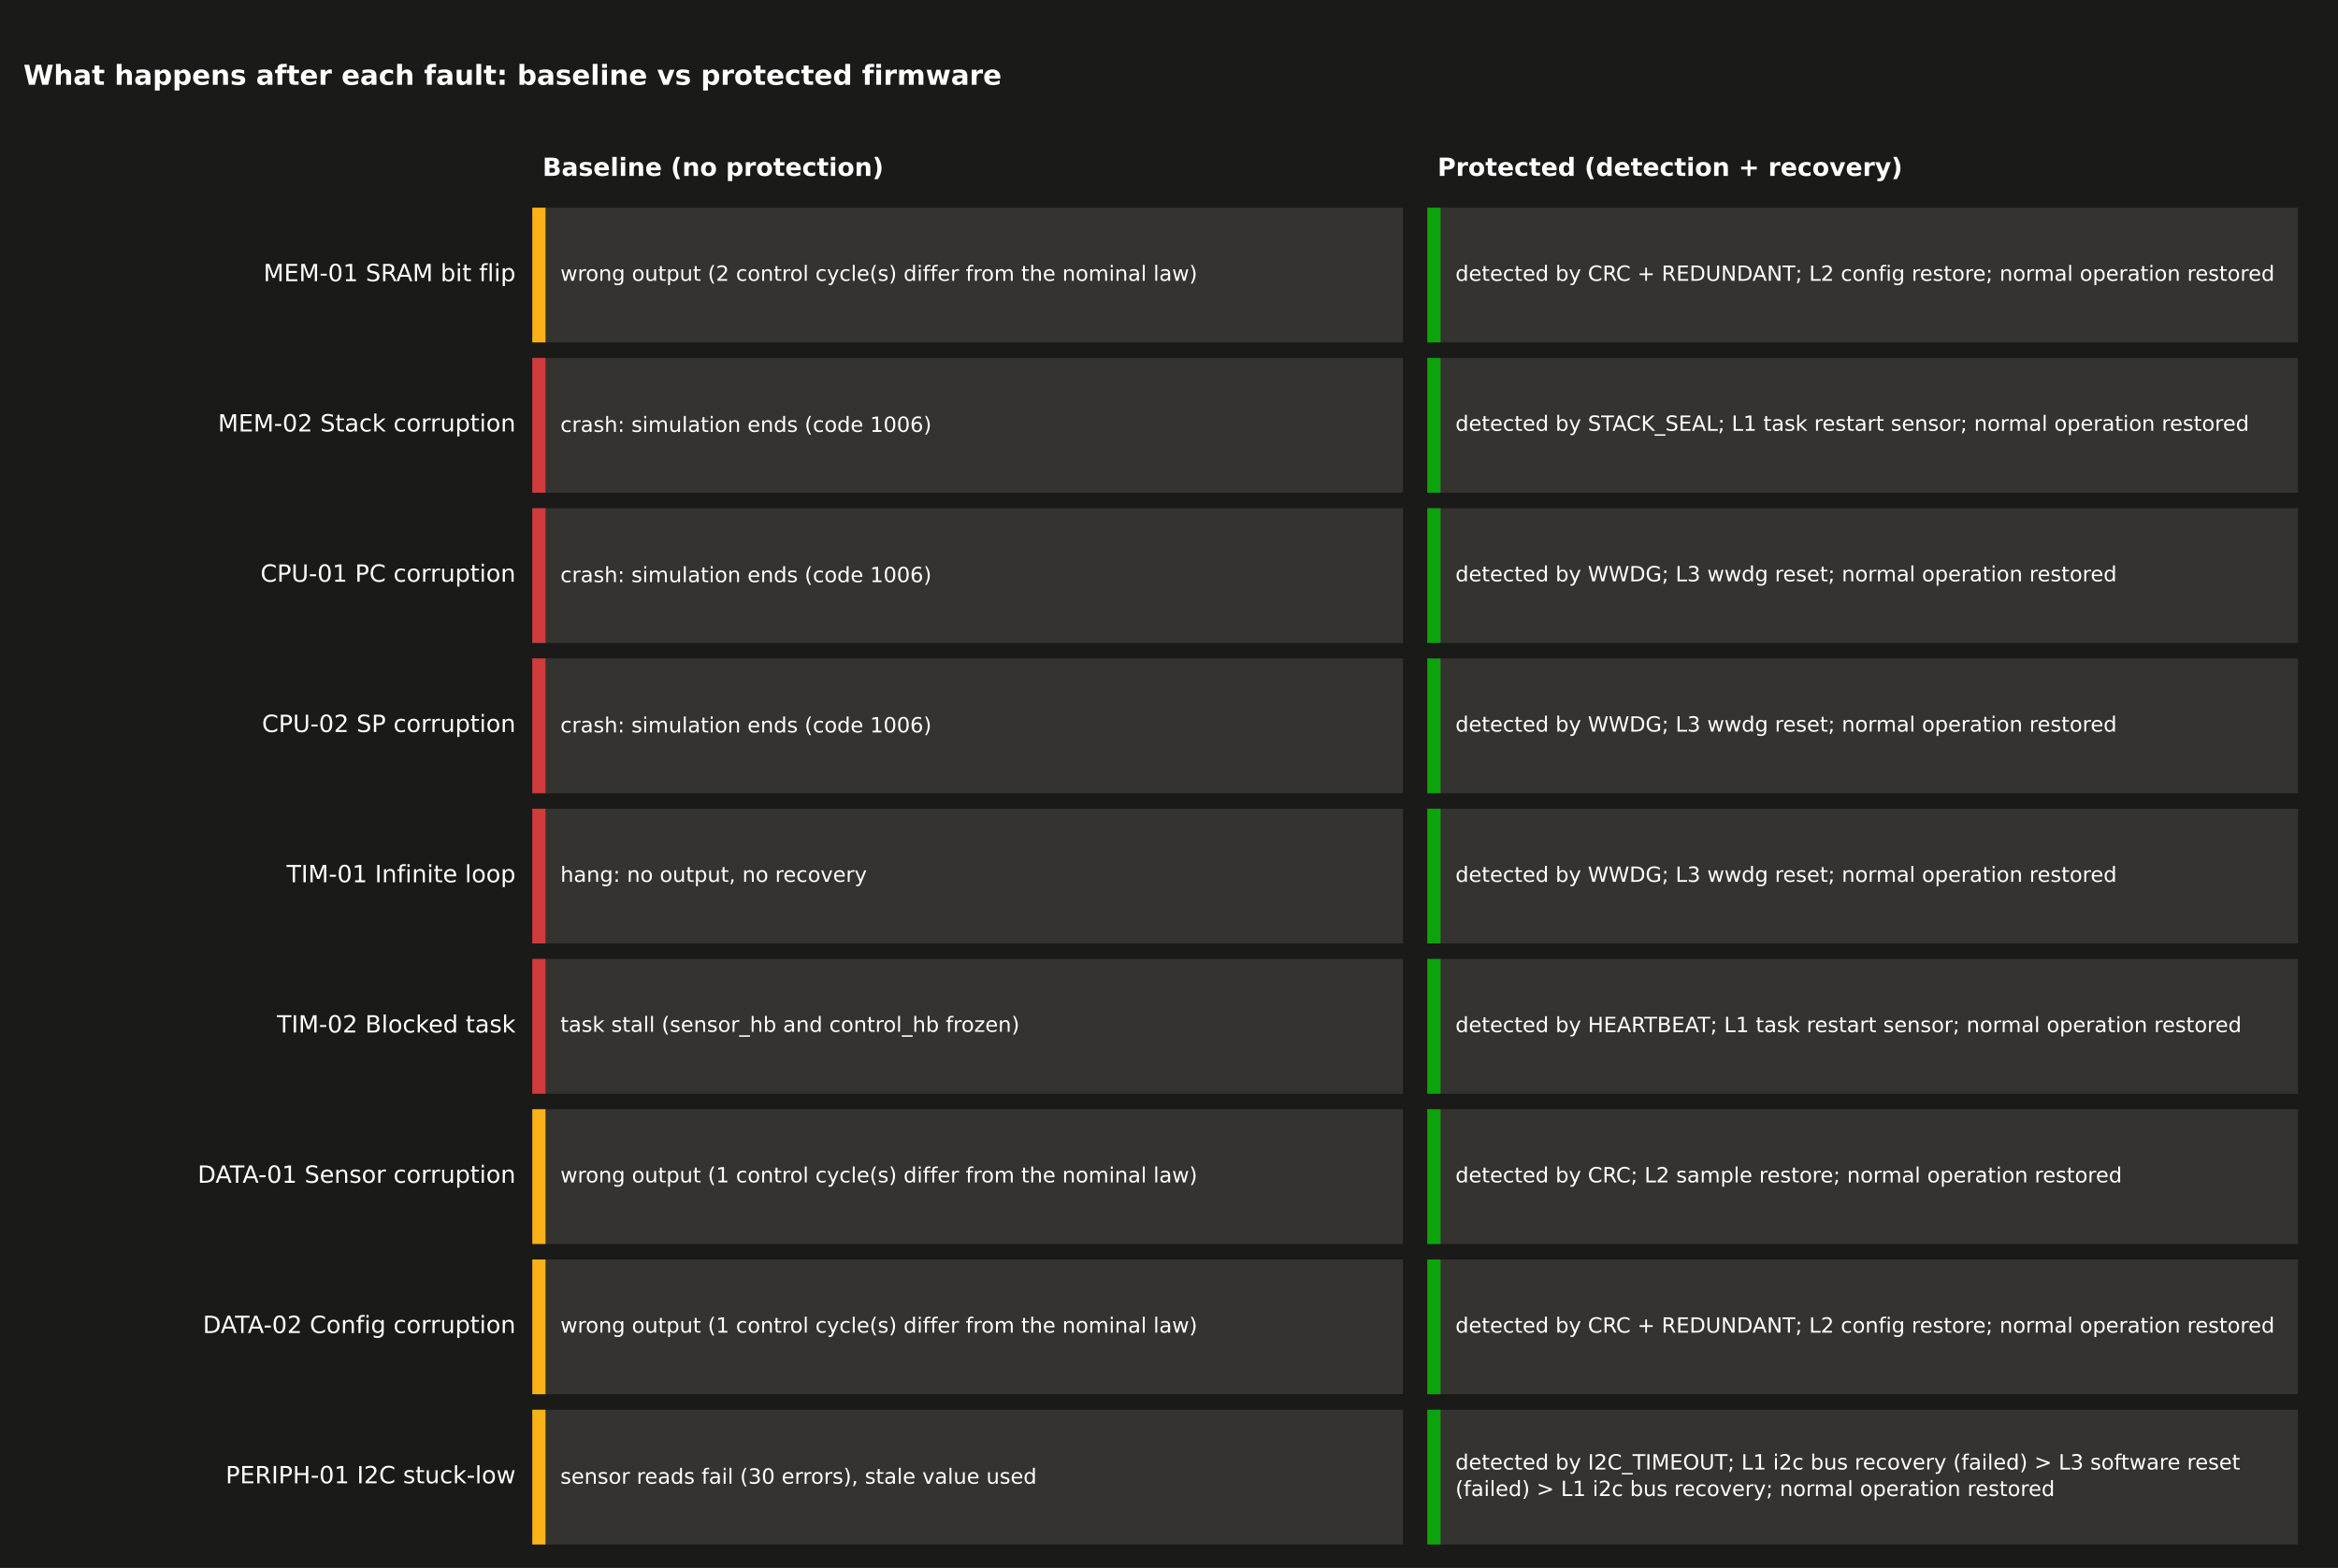
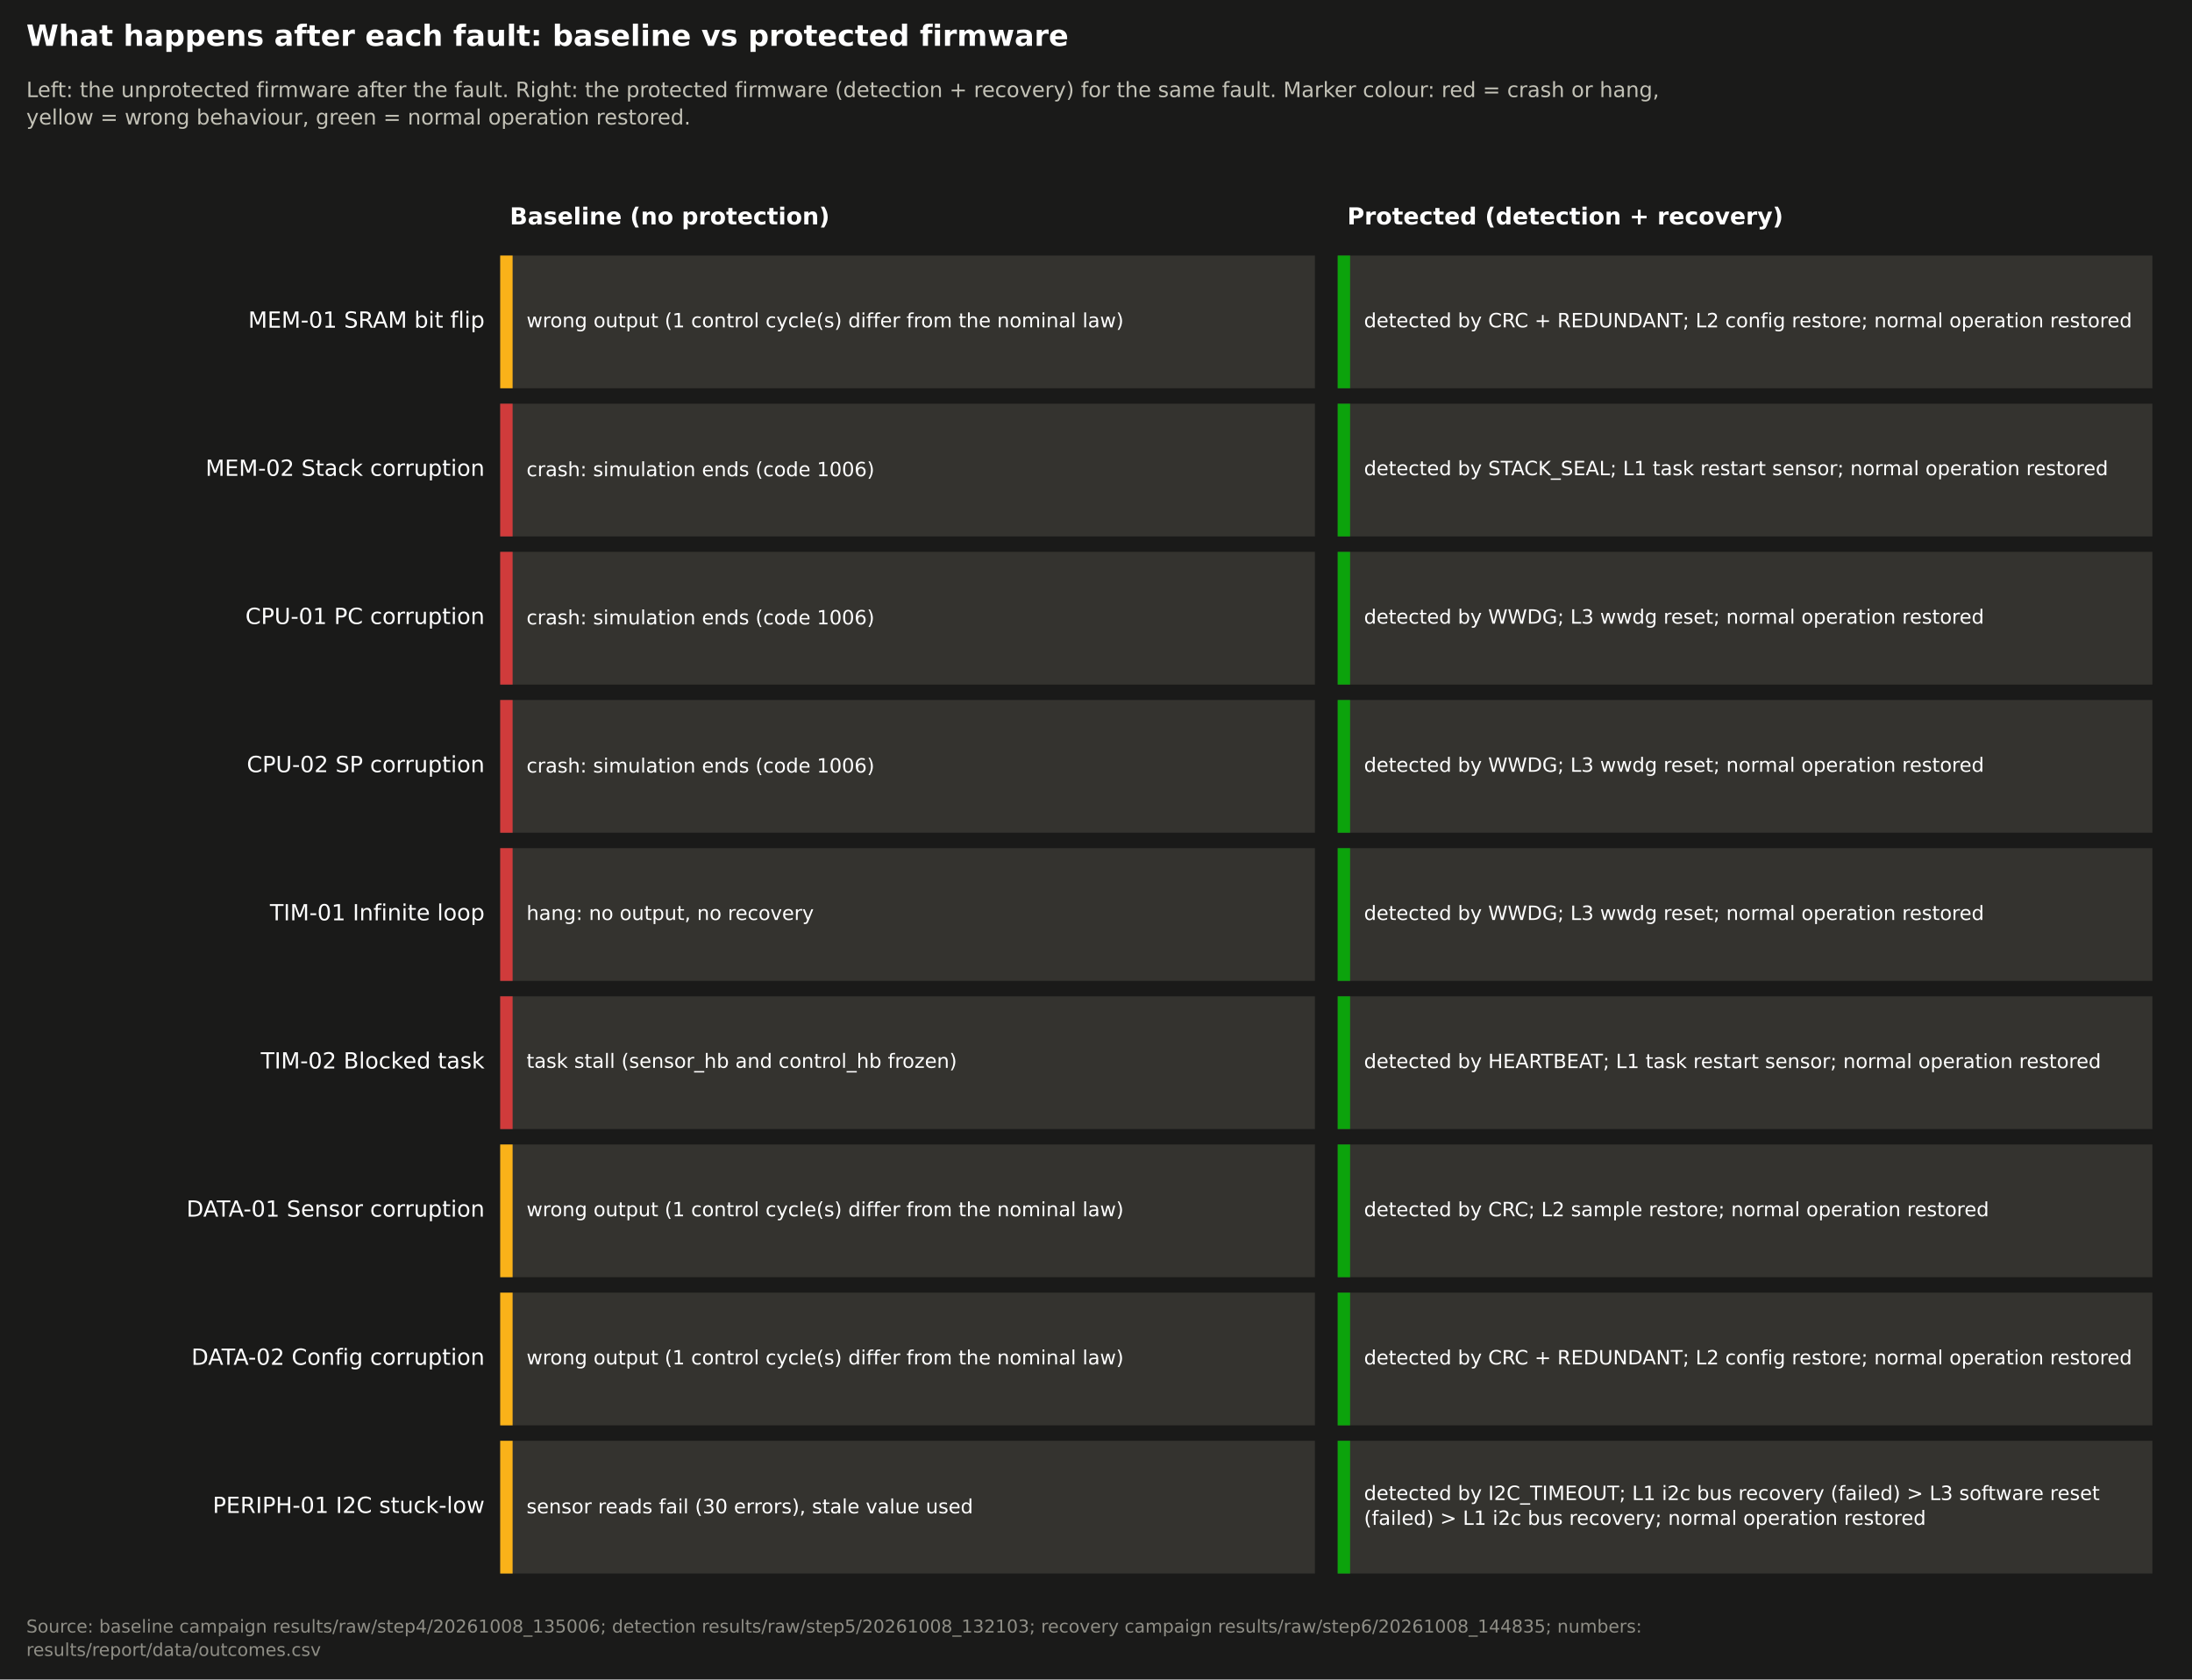
- <svg xmlns="http://www.w3.org/2000/svg" width="936pt" height="627.84pt" viewBox="0 0 936 627.84" version="1.1">
+ <svg xmlns="http://www.w3.org/2000/svg" width="936pt" height="717.12pt" viewBox="0 0 936 717.12" version="1.1">
  <defs>
    <style type="text/css">*{stroke-linejoin: round; stroke-linecap: butt}</style>
  </defs>
  <g id="figure_1">
    <g id="patch_1">
-       <path d="M 0 627.84  L 936 627.84  L 936 0  L 0 0  z " style="fill: #1a1a19" />
+       <path d="M 0 717.12  L 936 717.12  L 936 0  L 0 0  z " style="fill: #1a1a19" />
    </g>
    <g id="axes_1">
      <g id="patch_2">
-         <path d="M 213.598 136.608  L 561.161 136.608  L 561.161 83.66  L 213.598 83.66  z " clip-path="url(#pfa5c21fa4e)" style="fill: #34332f; stroke: #34332f; stroke-linejoin: miter" />
+         <path d="M 214.097 165.284  L 560.978 165.284  L 560.978 109.613  L 214.097 109.613  z " clip-path="url(#p176574c564)" style="fill: #34332f; stroke: #34332f; stroke-linejoin: miter" />
      </g>
      <g id="patch_3">
-         <path d="M 571.911 136.608  L 919.474 136.608  L 919.474 83.66  L 571.911 83.66  z " clip-path="url(#pfa5c21fa4e)" style="fill: #34332f; stroke: #34332f; stroke-linejoin: miter" />
+         <path d="M 571.707 165.284  L 918.588 165.284  L 918.588 109.613  L 571.707 109.613  z " clip-path="url(#p176574c564)" style="fill: #34332f; stroke: #34332f; stroke-linejoin: miter" />
      </g>
      <g id="patch_4">
-         <path d="M 213.598 196.776  L 561.161 196.776  L 561.161 143.828  L 213.598 143.828  z " clip-path="url(#pfa5c21fa4e)" style="fill: #34332f; stroke: #34332f; stroke-linejoin: miter" />
+         <path d="M 214.097 228.547  L 560.978 228.547  L 560.978 172.876  L 214.097 172.876  z " clip-path="url(#p176574c564)" style="fill: #34332f; stroke: #34332f; stroke-linejoin: miter" />
      </g>
      <g id="patch_5">
-         <path d="M 571.911 196.776  L 919.474 196.776  L 919.474 143.828  L 571.911 143.828  z " clip-path="url(#pfa5c21fa4e)" style="fill: #34332f; stroke: #34332f; stroke-linejoin: miter" />
+         <path d="M 571.707 228.547  L 918.588 228.547  L 918.588 172.876  L 571.707 172.876  z " clip-path="url(#p176574c564)" style="fill: #34332f; stroke: #34332f; stroke-linejoin: miter" />
      </g>
      <g id="patch_6">
-         <path d="M 213.598 256.944  L 561.161 256.944  L 561.161 203.996  L 213.598 203.996  z " clip-path="url(#pfa5c21fa4e)" style="fill: #34332f; stroke: #34332f; stroke-linejoin: miter" />
+         <path d="M 214.097 291.809  L 560.978 291.809  L 560.978 236.138  L 214.097 236.138  z " clip-path="url(#p176574c564)" style="fill: #34332f; stroke: #34332f; stroke-linejoin: miter" />
      </g>
      <g id="patch_7">
-         <path d="M 571.911 256.944  L 919.474 256.944  L 919.474 203.996  L 571.911 203.996  z " clip-path="url(#pfa5c21fa4e)" style="fill: #34332f; stroke: #34332f; stroke-linejoin: miter" />
+         <path d="M 571.707 291.809  L 918.588 291.809  L 918.588 236.138  L 571.707 236.138  z " clip-path="url(#p176574c564)" style="fill: #34332f; stroke: #34332f; stroke-linejoin: miter" />
      </g>
      <g id="patch_8">
-         <path d="M 213.598 317.112  L 561.161 317.112  L 561.161 264.164  L 213.598 264.164  z " clip-path="url(#pfa5c21fa4e)" style="fill: #34332f; stroke: #34332f; stroke-linejoin: miter" />
+         <path d="M 214.097 355.072  L 560.978 355.072  L 560.978 299.401  L 214.097 299.401  z " clip-path="url(#p176574c564)" style="fill: #34332f; stroke: #34332f; stroke-linejoin: miter" />
      </g>
      <g id="patch_9">
-         <path d="M 571.911 317.112  L 919.474 317.112  L 919.474 264.164  L 571.911 264.164  z " clip-path="url(#pfa5c21fa4e)" style="fill: #34332f; stroke: #34332f; stroke-linejoin: miter" />
+         <path d="M 571.707 355.072  L 918.588 355.072  L 918.588 299.401  L 571.707 299.401  z " clip-path="url(#p176574c564)" style="fill: #34332f; stroke: #34332f; stroke-linejoin: miter" />
      </g>
      <g id="patch_10">
-         <path d="M 213.598 377.28  L 561.161 377.28  L 561.161 324.332  L 213.598 324.332  z " clip-path="url(#pfa5c21fa4e)" style="fill: #34332f; stroke: #34332f; stroke-linejoin: miter" />
+         <path d="M 214.097 418.334  L 560.978 418.334  L 560.978 362.663  L 214.097 362.663  z " clip-path="url(#p176574c564)" style="fill: #34332f; stroke: #34332f; stroke-linejoin: miter" />
      </g>
      <g id="patch_11">
-         <path d="M 571.911 377.28  L 919.474 377.28  L 919.474 324.332  L 571.911 324.332  z " clip-path="url(#pfa5c21fa4e)" style="fill: #34332f; stroke: #34332f; stroke-linejoin: miter" />
+         <path d="M 571.707 418.334  L 918.588 418.334  L 918.588 362.663  L 571.707 362.663  z " clip-path="url(#p176574c564)" style="fill: #34332f; stroke: #34332f; stroke-linejoin: miter" />
      </g>
      <g id="patch_12">
-         <path d="M 213.598 437.448  L 561.161 437.448  L 561.161 384.5  L 213.598 384.5  z " clip-path="url(#pfa5c21fa4e)" style="fill: #34332f; stroke: #34332f; stroke-linejoin: miter" />
+         <path d="M 214.097 481.597  L 560.978 481.597  L 560.978 425.926  L 214.097 425.926  z " clip-path="url(#p176574c564)" style="fill: #34332f; stroke: #34332f; stroke-linejoin: miter" />
      </g>
      <g id="patch_13">
-         <path d="M 571.911 437.448  L 919.474 437.448  L 919.474 384.5  L 571.911 384.5  z " clip-path="url(#pfa5c21fa4e)" style="fill: #34332f; stroke: #34332f; stroke-linejoin: miter" />
+         <path d="M 571.707 481.597  L 918.588 481.597  L 918.588 425.926  L 571.707 425.926  z " clip-path="url(#p176574c564)" style="fill: #34332f; stroke: #34332f; stroke-linejoin: miter" />
      </g>
      <g id="patch_14">
-         <path d="M 213.598 497.616  L 561.161 497.616  L 561.161 444.668  L 213.598 444.668  z " clip-path="url(#pfa5c21fa4e)" style="fill: #34332f; stroke: #34332f; stroke-linejoin: miter" />
+         <path d="M 214.097 544.859  L 560.978 544.859  L 560.978 489.188  L 214.097 489.188  z " clip-path="url(#p176574c564)" style="fill: #34332f; stroke: #34332f; stroke-linejoin: miter" />
      </g>
      <g id="patch_15">
-         <path d="M 571.911 497.616  L 919.474 497.616  L 919.474 444.668  L 571.911 444.668  z " clip-path="url(#pfa5c21fa4e)" style="fill: #34332f; stroke: #34332f; stroke-linejoin: miter" />
+         <path d="M 571.707 544.859  L 918.588 544.859  L 918.588 489.188  L 571.707 489.188  z " clip-path="url(#p176574c564)" style="fill: #34332f; stroke: #34332f; stroke-linejoin: miter" />
      </g>
      <g id="patch_16">
-         <path d="M 213.598 557.784  L 561.161 557.784  L 561.161 504.836  L 213.598 504.836  z " clip-path="url(#pfa5c21fa4e)" style="fill: #34332f; stroke: #34332f; stroke-linejoin: miter" />
+         <path d="M 214.097 608.122  L 560.978 608.122  L 560.978 552.451  L 214.097 552.451  z " clip-path="url(#p176574c564)" style="fill: #34332f; stroke: #34332f; stroke-linejoin: miter" />
      </g>
      <g id="patch_17">
-         <path d="M 571.911 557.784  L 919.474 557.784  L 919.474 504.836  L 571.911 504.836  z " clip-path="url(#pfa5c21fa4e)" style="fill: #34332f; stroke: #34332f; stroke-linejoin: miter" />
+         <path d="M 571.707 608.122  L 918.588 608.122  L 918.588 552.451  L 571.707 552.451  z " clip-path="url(#p176574c564)" style="fill: #34332f; stroke: #34332f; stroke-linejoin: miter" />
      </g>
      <g id="patch_18">
-         <path d="M 213.598 617.952  L 561.161 617.952  L 561.161 565.004  L 213.598 565.004  z " clip-path="url(#pfa5c21fa4e)" style="fill: #34332f; stroke: #34332f; stroke-linejoin: miter" />
+         <path d="M 214.097 671.384  L 560.978 671.384  L 560.978 615.713  L 214.097 615.713  z " clip-path="url(#p176574c564)" style="fill: #34332f; stroke: #34332f; stroke-linejoin: miter" />
      </g>
      <g id="patch_19">
-         <path d="M 571.911 617.952  L 919.474 617.952  L 919.474 565.004  L 571.911 565.004  z " clip-path="url(#pfa5c21fa4e)" style="fill: #34332f; stroke: #34332f; stroke-linejoin: miter" />
+         <path d="M 571.707 671.384  L 918.588 671.384  L 918.588 615.713  L 571.707 615.713  z " clip-path="url(#p176574c564)" style="fill: #34332f; stroke: #34332f; stroke-linejoin: miter" />
      </g>
      <g id="patch_20">
-         <path d="M 213.598 136.608  L 217.898 136.608  L 217.898 83.66  L 213.598 83.66  z " clip-path="url(#pfa5c21fa4e)" style="fill: #fab219; stroke: #fab219; stroke-linejoin: miter" />
+         <path d="M 214.097 165.284  L 218.389 165.284  L 218.389 109.613  L 214.097 109.613  z " clip-path="url(#p176574c564)" style="fill: #fab219; stroke: #fab219; stroke-linejoin: miter" />
      </g>
      <g id="patch_21">
-         <path d="M 571.911 136.608  L 576.21 136.608  L 576.21 83.66  L 571.911 83.66  z " clip-path="url(#pfa5c21fa4e)" style="fill: #0ca30c; stroke: #0ca30c; stroke-linejoin: miter" />
+         <path d="M 571.707 165.284  L 575.998 165.284  L 575.998 109.613  L 571.707 109.613  z " clip-path="url(#p176574c564)" style="fill: #0ca30c; stroke: #0ca30c; stroke-linejoin: miter" />
      </g>
      <g id="patch_22">
-         <path d="M 213.598 196.776  L 217.898 196.776  L 217.898 143.828  L 213.598 143.828  z " clip-path="url(#pfa5c21fa4e)" style="fill: #d03b3b; stroke: #d03b3b; stroke-linejoin: miter" />
+         <path d="M 214.097 228.547  L 218.389 228.547  L 218.389 172.876  L 214.097 172.876  z " clip-path="url(#p176574c564)" style="fill: #d03b3b; stroke: #d03b3b; stroke-linejoin: miter" />
      </g>
      <g id="patch_23">
-         <path d="M 571.911 196.776  L 576.21 196.776  L 576.21 143.828  L 571.911 143.828  z " clip-path="url(#pfa5c21fa4e)" style="fill: #0ca30c; stroke: #0ca30c; stroke-linejoin: miter" />
+         <path d="M 571.707 228.547  L 575.998 228.547  L 575.998 172.876  L 571.707 172.876  z " clip-path="url(#p176574c564)" style="fill: #0ca30c; stroke: #0ca30c; stroke-linejoin: miter" />
      </g>
      <g id="patch_24">
-         <path d="M 213.598 256.944  L 217.898 256.944  L 217.898 203.996  L 213.598 203.996  z " clip-path="url(#pfa5c21fa4e)" style="fill: #d03b3b; stroke: #d03b3b; stroke-linejoin: miter" />
+         <path d="M 214.097 291.809  L 218.389 291.809  L 218.389 236.138  L 214.097 236.138  z " clip-path="url(#p176574c564)" style="fill: #d03b3b; stroke: #d03b3b; stroke-linejoin: miter" />
      </g>
      <g id="patch_25">
-         <path d="M 571.911 256.944  L 576.21 256.944  L 576.21 203.996  L 571.911 203.996  z " clip-path="url(#pfa5c21fa4e)" style="fill: #0ca30c; stroke: #0ca30c; stroke-linejoin: miter" />
+         <path d="M 571.707 291.809  L 575.998 291.809  L 575.998 236.138  L 571.707 236.138  z " clip-path="url(#p176574c564)" style="fill: #0ca30c; stroke: #0ca30c; stroke-linejoin: miter" />
      </g>
      <g id="patch_26">
-         <path d="M 213.598 317.112  L 217.898 317.112  L 217.898 264.164  L 213.598 264.164  z " clip-path="url(#pfa5c21fa4e)" style="fill: #d03b3b; stroke: #d03b3b; stroke-linejoin: miter" />
+         <path d="M 214.097 355.072  L 218.389 355.072  L 218.389 299.401  L 214.097 299.401  z " clip-path="url(#p176574c564)" style="fill: #d03b3b; stroke: #d03b3b; stroke-linejoin: miter" />
      </g>
      <g id="patch_27">
-         <path d="M 571.911 317.112  L 576.21 317.112  L 576.21 264.164  L 571.911 264.164  z " clip-path="url(#pfa5c21fa4e)" style="fill: #0ca30c; stroke: #0ca30c; stroke-linejoin: miter" />
+         <path d="M 571.707 355.072  L 575.998 355.072  L 575.998 299.401  L 571.707 299.401  z " clip-path="url(#p176574c564)" style="fill: #0ca30c; stroke: #0ca30c; stroke-linejoin: miter" />
      </g>
      <g id="patch_28">
-         <path d="M 213.598 377.28  L 217.898 377.28  L 217.898 324.332  L 213.598 324.332  z " clip-path="url(#pfa5c21fa4e)" style="fill: #d03b3b; stroke: #d03b3b; stroke-linejoin: miter" />
+         <path d="M 214.097 418.334  L 218.389 418.334  L 218.389 362.663  L 214.097 362.663  z " clip-path="url(#p176574c564)" style="fill: #d03b3b; stroke: #d03b3b; stroke-linejoin: miter" />
      </g>
      <g id="patch_29">
-         <path d="M 571.911 377.28  L 576.21 377.28  L 576.21 324.332  L 571.911 324.332  z " clip-path="url(#pfa5c21fa4e)" style="fill: #0ca30c; stroke: #0ca30c; stroke-linejoin: miter" />
+         <path d="M 571.707 418.334  L 575.998 418.334  L 575.998 362.663  L 571.707 362.663  z " clip-path="url(#p176574c564)" style="fill: #0ca30c; stroke: #0ca30c; stroke-linejoin: miter" />
      </g>
      <g id="patch_30">
-         <path d="M 213.598 437.448  L 217.898 437.448  L 217.898 384.5  L 213.598 384.5  z " clip-path="url(#pfa5c21fa4e)" style="fill: #d03b3b; stroke: #d03b3b; stroke-linejoin: miter" />
+         <path d="M 214.097 481.597  L 218.389 481.597  L 218.389 425.926  L 214.097 425.926  z " clip-path="url(#p176574c564)" style="fill: #d03b3b; stroke: #d03b3b; stroke-linejoin: miter" />
      </g>
      <g id="patch_31">
-         <path d="M 571.911 437.448  L 576.21 437.448  L 576.21 384.5  L 571.911 384.5  z " clip-path="url(#pfa5c21fa4e)" style="fill: #0ca30c; stroke: #0ca30c; stroke-linejoin: miter" />
+         <path d="M 571.707 481.597  L 575.998 481.597  L 575.998 425.926  L 571.707 425.926  z " clip-path="url(#p176574c564)" style="fill: #0ca30c; stroke: #0ca30c; stroke-linejoin: miter" />
      </g>
      <g id="patch_32">
-         <path d="M 213.598 497.616  L 217.898 497.616  L 217.898 444.668  L 213.598 444.668  z " clip-path="url(#pfa5c21fa4e)" style="fill: #fab219; stroke: #fab219; stroke-linejoin: miter" />
+         <path d="M 214.097 544.859  L 218.389 544.859  L 218.389 489.188  L 214.097 489.188  z " clip-path="url(#p176574c564)" style="fill: #fab219; stroke: #fab219; stroke-linejoin: miter" />
      </g>
      <g id="patch_33">
-         <path d="M 571.911 497.616  L 576.21 497.616  L 576.21 444.668  L 571.911 444.668  z " clip-path="url(#pfa5c21fa4e)" style="fill: #0ca30c; stroke: #0ca30c; stroke-linejoin: miter" />
+         <path d="M 571.707 544.859  L 575.998 544.859  L 575.998 489.188  L 571.707 489.188  z " clip-path="url(#p176574c564)" style="fill: #0ca30c; stroke: #0ca30c; stroke-linejoin: miter" />
      </g>
      <g id="patch_34">
-         <path d="M 213.598 557.784  L 217.898 557.784  L 217.898 504.836  L 213.598 504.836  z " clip-path="url(#pfa5c21fa4e)" style="fill: #fab219; stroke: #fab219; stroke-linejoin: miter" />
+         <path d="M 214.097 608.122  L 218.389 608.122  L 218.389 552.451  L 214.097 552.451  z " clip-path="url(#p176574c564)" style="fill: #fab219; stroke: #fab219; stroke-linejoin: miter" />
      </g>
      <g id="patch_35">
-         <path d="M 571.911 557.784  L 576.21 557.784  L 576.21 504.836  L 571.911 504.836  z " clip-path="url(#pfa5c21fa4e)" style="fill: #0ca30c; stroke: #0ca30c; stroke-linejoin: miter" />
+         <path d="M 571.707 608.122  L 575.998 608.122  L 575.998 552.451  L 571.707 552.451  z " clip-path="url(#p176574c564)" style="fill: #0ca30c; stroke: #0ca30c; stroke-linejoin: miter" />
      </g>
      <g id="patch_36">
-         <path d="M 213.598 617.952  L 217.898 617.952  L 217.898 565.004  L 213.598 565.004  z " clip-path="url(#pfa5c21fa4e)" style="fill: #fab219; stroke: #fab219; stroke-linejoin: miter" />
+         <path d="M 214.097 671.384  L 218.389 671.384  L 218.389 615.713  L 214.097 615.713  z " clip-path="url(#p176574c564)" style="fill: #fab219; stroke: #fab219; stroke-linejoin: miter" />
      </g>
      <g id="patch_37">
-         <path d="M 571.911 617.952  L 576.21 617.952  L 576.21 565.004  L 571.911 565.004  z " clip-path="url(#pfa5c21fa4e)" style="fill: #0ca30c; stroke: #0ca30c; stroke-linejoin: miter" />
+         <path d="M 571.707 671.384  L 575.998 671.384  L 575.998 615.713  L 571.707 615.713  z " clip-path="url(#p176574c564)" style="fill: #0ca30c; stroke: #0ca30c; stroke-linejoin: miter" />
      </g>
      <g id="text_1">
-         <text style="font-weight: 700; font-size: 10px; font-family: 'DejaVu Sans'; text-anchor: start; fill: #ffffff" x="217.181" y="70.427" transform="rotate(-0 217.1813 70.4271)">Baseline (no protection)</text>
+         <text style="font-weight: 700; font-size: 10px; font-family: 'DejaVu Sans'; text-anchor: start; fill: #ffffff" x="217.673" y="95.824" transform="rotate(-0 217.6734 95.82366)">Baseline (no protection)</text>
      </g>
      <g id="text_2">
-         <text style="font-weight: 700; font-size: 10px; font-family: 'DejaVu Sans'; text-anchor: start; fill: #ffffff" x="575.494" y="70.427" transform="rotate(-0 575.4937 70.4271)">Protected (detection + recovery)</text>
+         <text style="font-weight: 700; font-size: 10px; font-family: 'DejaVu Sans'; text-anchor: start; fill: #ffffff" x="575.283" y="95.824" transform="rotate(-0 575.2828 95.82366)">Protected (detection + recovery)</text>
      </g>
      <g id="text_3">
-         <text style="font-size: 9.5px; font-family: 'DejaVu Sans'; text-anchor: end; fill: #ffffff" x="206.432" y="112.602" transform="rotate(-0 206.4319 112.6017)">MEM-01 SRAM bit flip</text>
+         <text style="font-size: 9.5px; font-family: 'DejaVu Sans'; text-anchor: end; fill: #ffffff" x="206.945" y="139.917" transform="rotate(-0 206.9452 139.9169)">MEM-01 SRAM bit flip</text>
      </g>
      <g id="text_4">
-         <text style="font-size: 8.4px; font-family: 'DejaVu Sans'; text-anchor: start; fill: #ffffff" x="224.347" y="112.451" transform="rotate(-0 224.3475 112.4515)">wrong output (2 control cycle(s) differ from the nominal law)</text>
+         <text style="font-size: 8.4px; font-family: 'DejaVu Sans'; text-anchor: start; fill: #ffffff" x="224.826" y="139.767" transform="rotate(-0 224.8256 139.7666)">wrong output (1 control cycle(s) differ from the nominal law)</text>
      </g>
      <g id="text_5">
-         <text style="font-size: 8.4px; font-family: 'DejaVu Sans'; text-anchor: start; fill: #ffffff" x="582.66" y="112.451" transform="rotate(-0 582.66 112.4515)">detected by CRC + REDUNDANT; L2 config restore; normal operation restored</text>
+         <text style="font-size: 8.4px; font-family: 'DejaVu Sans'; text-anchor: start; fill: #ffffff" x="582.435" y="139.767" transform="rotate(-0 582.435 139.7666)">detected by CRC + REDUNDANT; L2 config restore; normal operation restored</text>
      </g>
      <g id="text_6">
-         <text style="font-size: 9.5px; font-family: 'DejaVu Sans'; text-anchor: end; fill: #ffffff" x="206.432" y="172.77" transform="rotate(-0 206.4319 172.7697)">MEM-02 Stack corruption</text>
+         <text style="font-size: 9.5px; font-family: 'DejaVu Sans'; text-anchor: end; fill: #ffffff" x="206.945" y="203.179" transform="rotate(-0 206.9452 203.1794)">MEM-02 Stack corruption</text>
      </g>
      <g id="text_7">
-         <text style="font-size: 8.4px; font-family: 'DejaVu Sans'; text-anchor: start; fill: #ffffff" x="224.347" y="172.939" transform="rotate(-0 224.3475 172.9391)">crash: simulation ends (code 1006)</text>
+         <text style="font-size: 8.4px; font-family: 'DejaVu Sans'; text-anchor: start; fill: #ffffff" x="224.826" y="203.349" transform="rotate(-0 224.8256 203.3487)">crash: simulation ends (code 1006)</text>
      </g>
      <g id="text_8">
-         <text style="font-size: 8.4px; font-family: 'DejaVu Sans'; text-anchor: start; fill: #ffffff" x="582.66" y="172.503" transform="rotate(-0 582.66 172.5027)">detected by STACK_SEAL; L1 task restart sensor; normal operation restored</text>
+         <text style="font-size: 8.4px; font-family: 'DejaVu Sans'; text-anchor: start; fill: #ffffff" x="582.435" y="202.912" transform="rotate(-0 582.435 202.9123)">detected by STACK_SEAL; L1 task restart sensor; normal operation restored</text>
      </g>
      <g id="text_9">
-         <text style="font-size: 9.5px; font-family: 'DejaVu Sans'; text-anchor: end; fill: #ffffff" x="206.432" y="232.938" transform="rotate(-0 206.4319 232.9377)">CPU-01 PC corruption</text>
+         <text style="font-size: 9.5px; font-family: 'DejaVu Sans'; text-anchor: end; fill: #ffffff" x="206.945" y="266.442" transform="rotate(-0 206.9452 266.4419)">CPU-01 PC corruption</text>
      </g>
      <g id="text_10">
-         <text style="font-size: 8.4px; font-family: 'DejaVu Sans'; text-anchor: start; fill: #ffffff" x="224.347" y="233.107" transform="rotate(-0 224.3475 233.1071)">crash: simulation ends (code 1006)</text>
+         <text style="font-size: 8.4px; font-family: 'DejaVu Sans'; text-anchor: start; fill: #ffffff" x="224.826" y="266.611" transform="rotate(-0 224.8256 266.6112)">crash: simulation ends (code 1006)</text>
      </g>
      <g id="text_11">
-         <text style="font-size: 8.4px; font-family: 'DejaVu Sans'; text-anchor: start; fill: #ffffff" x="582.66" y="232.787" transform="rotate(-0 582.66 232.7875)">detected by WWDG; L3 wwdg reset; normal operation restored</text>
+         <text style="font-size: 8.4px; font-family: 'DejaVu Sans'; text-anchor: start; fill: #ffffff" x="582.435" y="266.292" transform="rotate(-0 582.435 266.2916)">detected by WWDG; L3 wwdg reset; normal operation restored</text>
      </g>
      <g id="text_12">
-         <text style="font-size: 9.5px; font-family: 'DejaVu Sans'; text-anchor: end; fill: #ffffff" x="206.432" y="293.106" transform="rotate(-0 206.4319 293.1057)">CPU-02 SP corruption</text>
+         <text style="font-size: 9.5px; font-family: 'DejaVu Sans'; text-anchor: end; fill: #ffffff" x="206.945" y="329.704" transform="rotate(-0 206.9452 329.7044)">CPU-02 SP corruption</text>
      </g>
      <g id="text_13">
-         <text style="font-size: 8.4px; font-family: 'DejaVu Sans'; text-anchor: start; fill: #ffffff" x="224.347" y="293.275" transform="rotate(-0 224.3475 293.2751)">crash: simulation ends (code 1006)</text>
+         <text style="font-size: 8.4px; font-family: 'DejaVu Sans'; text-anchor: start; fill: #ffffff" x="224.826" y="329.874" transform="rotate(-0 224.8256 329.8737)">crash: simulation ends (code 1006)</text>
      </g>
      <g id="text_14">
-         <text style="font-size: 8.4px; font-family: 'DejaVu Sans'; text-anchor: start; fill: #ffffff" x="582.66" y="292.955" transform="rotate(-0 582.66 292.9555)">detected by WWDG; L3 wwdg reset; normal operation restored</text>
+         <text style="font-size: 8.4px; font-family: 'DejaVu Sans'; text-anchor: start; fill: #ffffff" x="582.435" y="329.554" transform="rotate(-0 582.435 329.5541)">detected by WWDG; L3 wwdg reset; normal operation restored</text>
      </g>
      <g id="text_15">
-         <text style="font-size: 9.5px; font-family: 'DejaVu Sans'; text-anchor: end; fill: #ffffff" x="206.432" y="353.274" transform="rotate(-0 206.4319 353.2737)">TIM-01 Infinite loop</text>
+         <text style="font-size: 9.5px; font-family: 'DejaVu Sans'; text-anchor: end; fill: #ffffff" x="206.945" y="392.967" transform="rotate(-0 206.9452 392.9669)">TIM-01 Infinite loop</text>
      </g>
      <g id="text_16">
-         <text style="font-size: 8.4px; font-family: 'DejaVu Sans'; text-anchor: start; fill: #ffffff" x="224.347" y="353.123" transform="rotate(-0 224.3475 353.1235)">hang: no output, no recovery</text>
+         <text style="font-size: 8.4px; font-family: 'DejaVu Sans'; text-anchor: start; fill: #ffffff" x="224.826" y="392.817" transform="rotate(-0 224.8256 392.8166)">hang: no output, no recovery</text>
      </g>
      <g id="text_17">
-         <text style="font-size: 8.4px; font-family: 'DejaVu Sans'; text-anchor: start; fill: #ffffff" x="582.66" y="353.123" transform="rotate(-0 582.66 353.1235)">detected by WWDG; L3 wwdg reset; normal operation restored</text>
+         <text style="font-size: 8.4px; font-family: 'DejaVu Sans'; text-anchor: start; fill: #ffffff" x="582.435" y="392.817" transform="rotate(-0 582.435 392.8166)">detected by WWDG; L3 wwdg reset; normal operation restored</text>
      </g>
      <g id="text_18">
-         <text style="font-size: 9.5px; font-family: 'DejaVu Sans'; text-anchor: end; fill: #ffffff" x="206.432" y="413.442" transform="rotate(-0 206.4319 413.4417)">TIM-02 Blocked task</text>
+         <text style="font-size: 9.5px; font-family: 'DejaVu Sans'; text-anchor: end; fill: #ffffff" x="206.945" y="456.229" transform="rotate(-0 206.9452 456.2294)">TIM-02 Blocked task</text>
      </g>
      <g id="text_19">
-         <text style="font-size: 8.4px; font-family: 'DejaVu Sans'; text-anchor: start; fill: #ffffff" x="224.347" y="413.175" transform="rotate(-0 224.3475 413.1747)">task stall (sensor_hb and control_hb frozen)</text>
+         <text style="font-size: 8.4px; font-family: 'DejaVu Sans'; text-anchor: start; fill: #ffffff" x="224.826" y="455.962" transform="rotate(-0 224.8256 455.9623)">task stall (sensor_hb and control_hb frozen)</text>
      </g>
      <g id="text_20">
-         <text style="font-size: 8.4px; font-family: 'DejaVu Sans'; text-anchor: start; fill: #ffffff" x="582.66" y="413.291" transform="rotate(-0 582.66 413.2915)">detected by HEARTBEAT; L1 task restart sensor; normal operation restored</text>
+         <text style="font-size: 8.4px; font-family: 'DejaVu Sans'; text-anchor: start; fill: #ffffff" x="582.435" y="456.079" transform="rotate(-0 582.435 456.0791)">detected by HEARTBEAT; L1 task restart sensor; normal operation restored</text>
      </g>
      <g id="text_21">
-         <text style="font-size: 9.5px; font-family: 'DejaVu Sans'; text-anchor: end; fill: #ffffff" x="206.432" y="473.61" transform="rotate(-0 206.4319 473.6097)">DATA-01 Sensor corruption</text>
+         <text style="font-size: 9.5px; font-family: 'DejaVu Sans'; text-anchor: end; fill: #ffffff" x="206.945" y="519.492" transform="rotate(-0 206.9452 519.4919)">DATA-01 Sensor corruption</text>
      </g>
      <g id="text_22">
-         <text style="font-size: 8.4px; font-family: 'DejaVu Sans'; text-anchor: start; fill: #ffffff" x="224.347" y="473.459" transform="rotate(-0 224.3475 473.4595)">wrong output (1 control cycle(s) differ from the nominal law)</text>
+         <text style="font-size: 8.4px; font-family: 'DejaVu Sans'; text-anchor: start; fill: #ffffff" x="224.826" y="519.342" transform="rotate(-0 224.8256 519.3416)">wrong output (1 control cycle(s) differ from the nominal law)</text>
      </g>
      <g id="text_23">
-         <text style="font-size: 8.4px; font-family: 'DejaVu Sans'; text-anchor: start; fill: #ffffff" x="582.66" y="473.459" transform="rotate(-0 582.66 473.4595)">detected by CRC; L2 sample restore; normal operation restored</text>
+         <text style="font-size: 8.4px; font-family: 'DejaVu Sans'; text-anchor: start; fill: #ffffff" x="582.435" y="519.342" transform="rotate(-0 582.435 519.3416)">detected by CRC; L2 sample restore; normal operation restored</text>
      </g>
      <g id="text_24">
-         <text style="font-size: 9.5px; font-family: 'DejaVu Sans'; text-anchor: end; fill: #ffffff" x="206.432" y="533.778" transform="rotate(-0 206.4319 533.7777)">DATA-02 Config corruption</text>
+         <text style="font-size: 9.5px; font-family: 'DejaVu Sans'; text-anchor: end; fill: #ffffff" x="206.945" y="582.754" transform="rotate(-0 206.9452 582.7544)">DATA-02 Config corruption</text>
      </g>
      <g id="text_25">
-         <text style="font-size: 8.4px; font-family: 'DejaVu Sans'; text-anchor: start; fill: #ffffff" x="224.347" y="533.627" transform="rotate(-0 224.3475 533.6275)">wrong output (1 control cycle(s) differ from the nominal law)</text>
+         <text style="font-size: 8.4px; font-family: 'DejaVu Sans'; text-anchor: start; fill: #ffffff" x="224.826" y="582.604" transform="rotate(-0 224.8256 582.6041)">wrong output (1 control cycle(s) differ from the nominal law)</text>
      </g>
      <g id="text_26">
-         <text style="font-size: 8.4px; font-family: 'DejaVu Sans'; text-anchor: start; fill: #ffffff" x="582.66" y="533.627" transform="rotate(-0 582.66 533.6275)">detected by CRC + REDUNDANT; L2 config restore; normal operation restored</text>
+         <text style="font-size: 8.4px; font-family: 'DejaVu Sans'; text-anchor: start; fill: #ffffff" x="582.435" y="582.604" transform="rotate(-0 582.435 582.6041)">detected by CRC + REDUNDANT; L2 config restore; normal operation restored</text>
      </g>
      <g id="text_27">
-         <text style="font-size: 9.5px; font-family: 'DejaVu Sans'; text-anchor: end; fill: #ffffff" x="206.432" y="593.946" transform="rotate(-0 206.4319 593.9457)">PERIPH-01 I2C stuck-low</text>
+         <text style="font-size: 9.5px; font-family: 'DejaVu Sans'; text-anchor: end; fill: #ffffff" x="206.945" y="646.017" transform="rotate(-0 206.9452 646.0169)">PERIPH-01 I2C stuck-low</text>
      </g>
      <g id="text_28">
-         <text style="font-size: 8.4px; font-family: 'DejaVu Sans'; text-anchor: start; fill: #ffffff" x="224.347" y="594.115" transform="rotate(-0 224.3475 594.1151)">sensor reads fail (30 errors), stale value used</text>
+         <text style="font-size: 8.4px; font-family: 'DejaVu Sans'; text-anchor: start; fill: #ffffff" x="224.826" y="646.186" transform="rotate(-0 224.8256 646.1862)">sensor reads fail (30 errors), stale value used</text>
      </g>
      <g id="text_29">
-         <text style="font-size: 8.4px; font-family: 'DejaVu Sans'; fill: #ffffff" transform="translate(582.66 588.4287)">detected by I2C_TIMEOUT; L1 i2c bus recovery (failed) &gt; L3 software reset</text>
-         <text style="font-size: 8.4px; font-family: 'DejaVu Sans'; fill: #ffffff" transform="translate(582.66 599.0455)">(failed) &gt; L1 i2c bus recovery; normal operation restored</text>
-       </g>
-       <g id="text_30">
-         <text style="font-weight: 600; font-size: 11px; font-family: 'DejaVu Sans'; text-anchor: start; fill: #ffffff" x="9.36" y="33.949" transform="rotate(-0 9.36 33.9488)">What happens after each fault: baseline vs protected firmware</text>
-       </g>
+         <text style="font-size: 8.4px; font-family: 'DejaVu Sans'; fill: #ffffff" transform="translate(582.435 640.4998)">detected by I2C_TIMEOUT; L1 i2c bus recovery (failed) &gt; L3 software reset</text>
+         <text style="font-size: 8.4px; font-family: 'DejaVu Sans'; fill: #ffffff" transform="translate(582.435 651.1166)">(failed) &gt; L1 i2c bus recovery; normal operation restored</text>
+       </g>
+     </g>
+     <g id="text_30">
+       <text style="font-weight: 700; font-size: 12.5px; font-family: 'DejaVu Sans'; text-anchor: start; fill: #ffffff" x="11.232" y="19.578" transform="rotate(-0 11.232 19.57805)">What happens after each fault: baseline vs protected firmware</text>
+     </g>
+     <g id="text_31">
+       <text style="font-size: 9px; font-family: 'DejaVu Sans'; fill: #c3c2b7" transform="translate(11.232 41.45344)">Left: the unprotected firmware after the fault. Right: the protected firmware (detection + recovery) for the same fault. Marker colour: red = crash or hang,</text>
+       <text style="font-size: 9px; font-family: 'DejaVu Sans'; fill: #c3c2b7" transform="translate(11.232 53.15344)">yellow = wrong behaviour, green = normal operation restored.</text>
+     </g>
+     <g id="text_32">
+       <text style="font-size: 7.6px; font-family: 'DejaVu Sans'; fill: #8f8e86" transform="translate(11.232 697.0914)">Source: baseline campaign results/raw/step4/20261008_135006; detection results/raw/step5/20261008_132103; recovery campaign results/raw/step6/20261008_144835; numbers:</text>
+       <text style="font-size: 7.6px; font-family: 'DejaVu Sans'; fill: #8f8e86" transform="translate(11.232 707.0771)">results/report/data/outcomes.csv</text>
    </g>
  </g>
  <defs>
-     <clipPath id="pfa5c21fa4e">
-       <rect x="9.36" y="43.949" width="917.28" height="577.613" />
+     <clipPath id="p176574c564">
+       <rect x="10.26" y="67.86" width="915.48" height="607.32" />
    </clipPath>
  </defs>
</svg>
